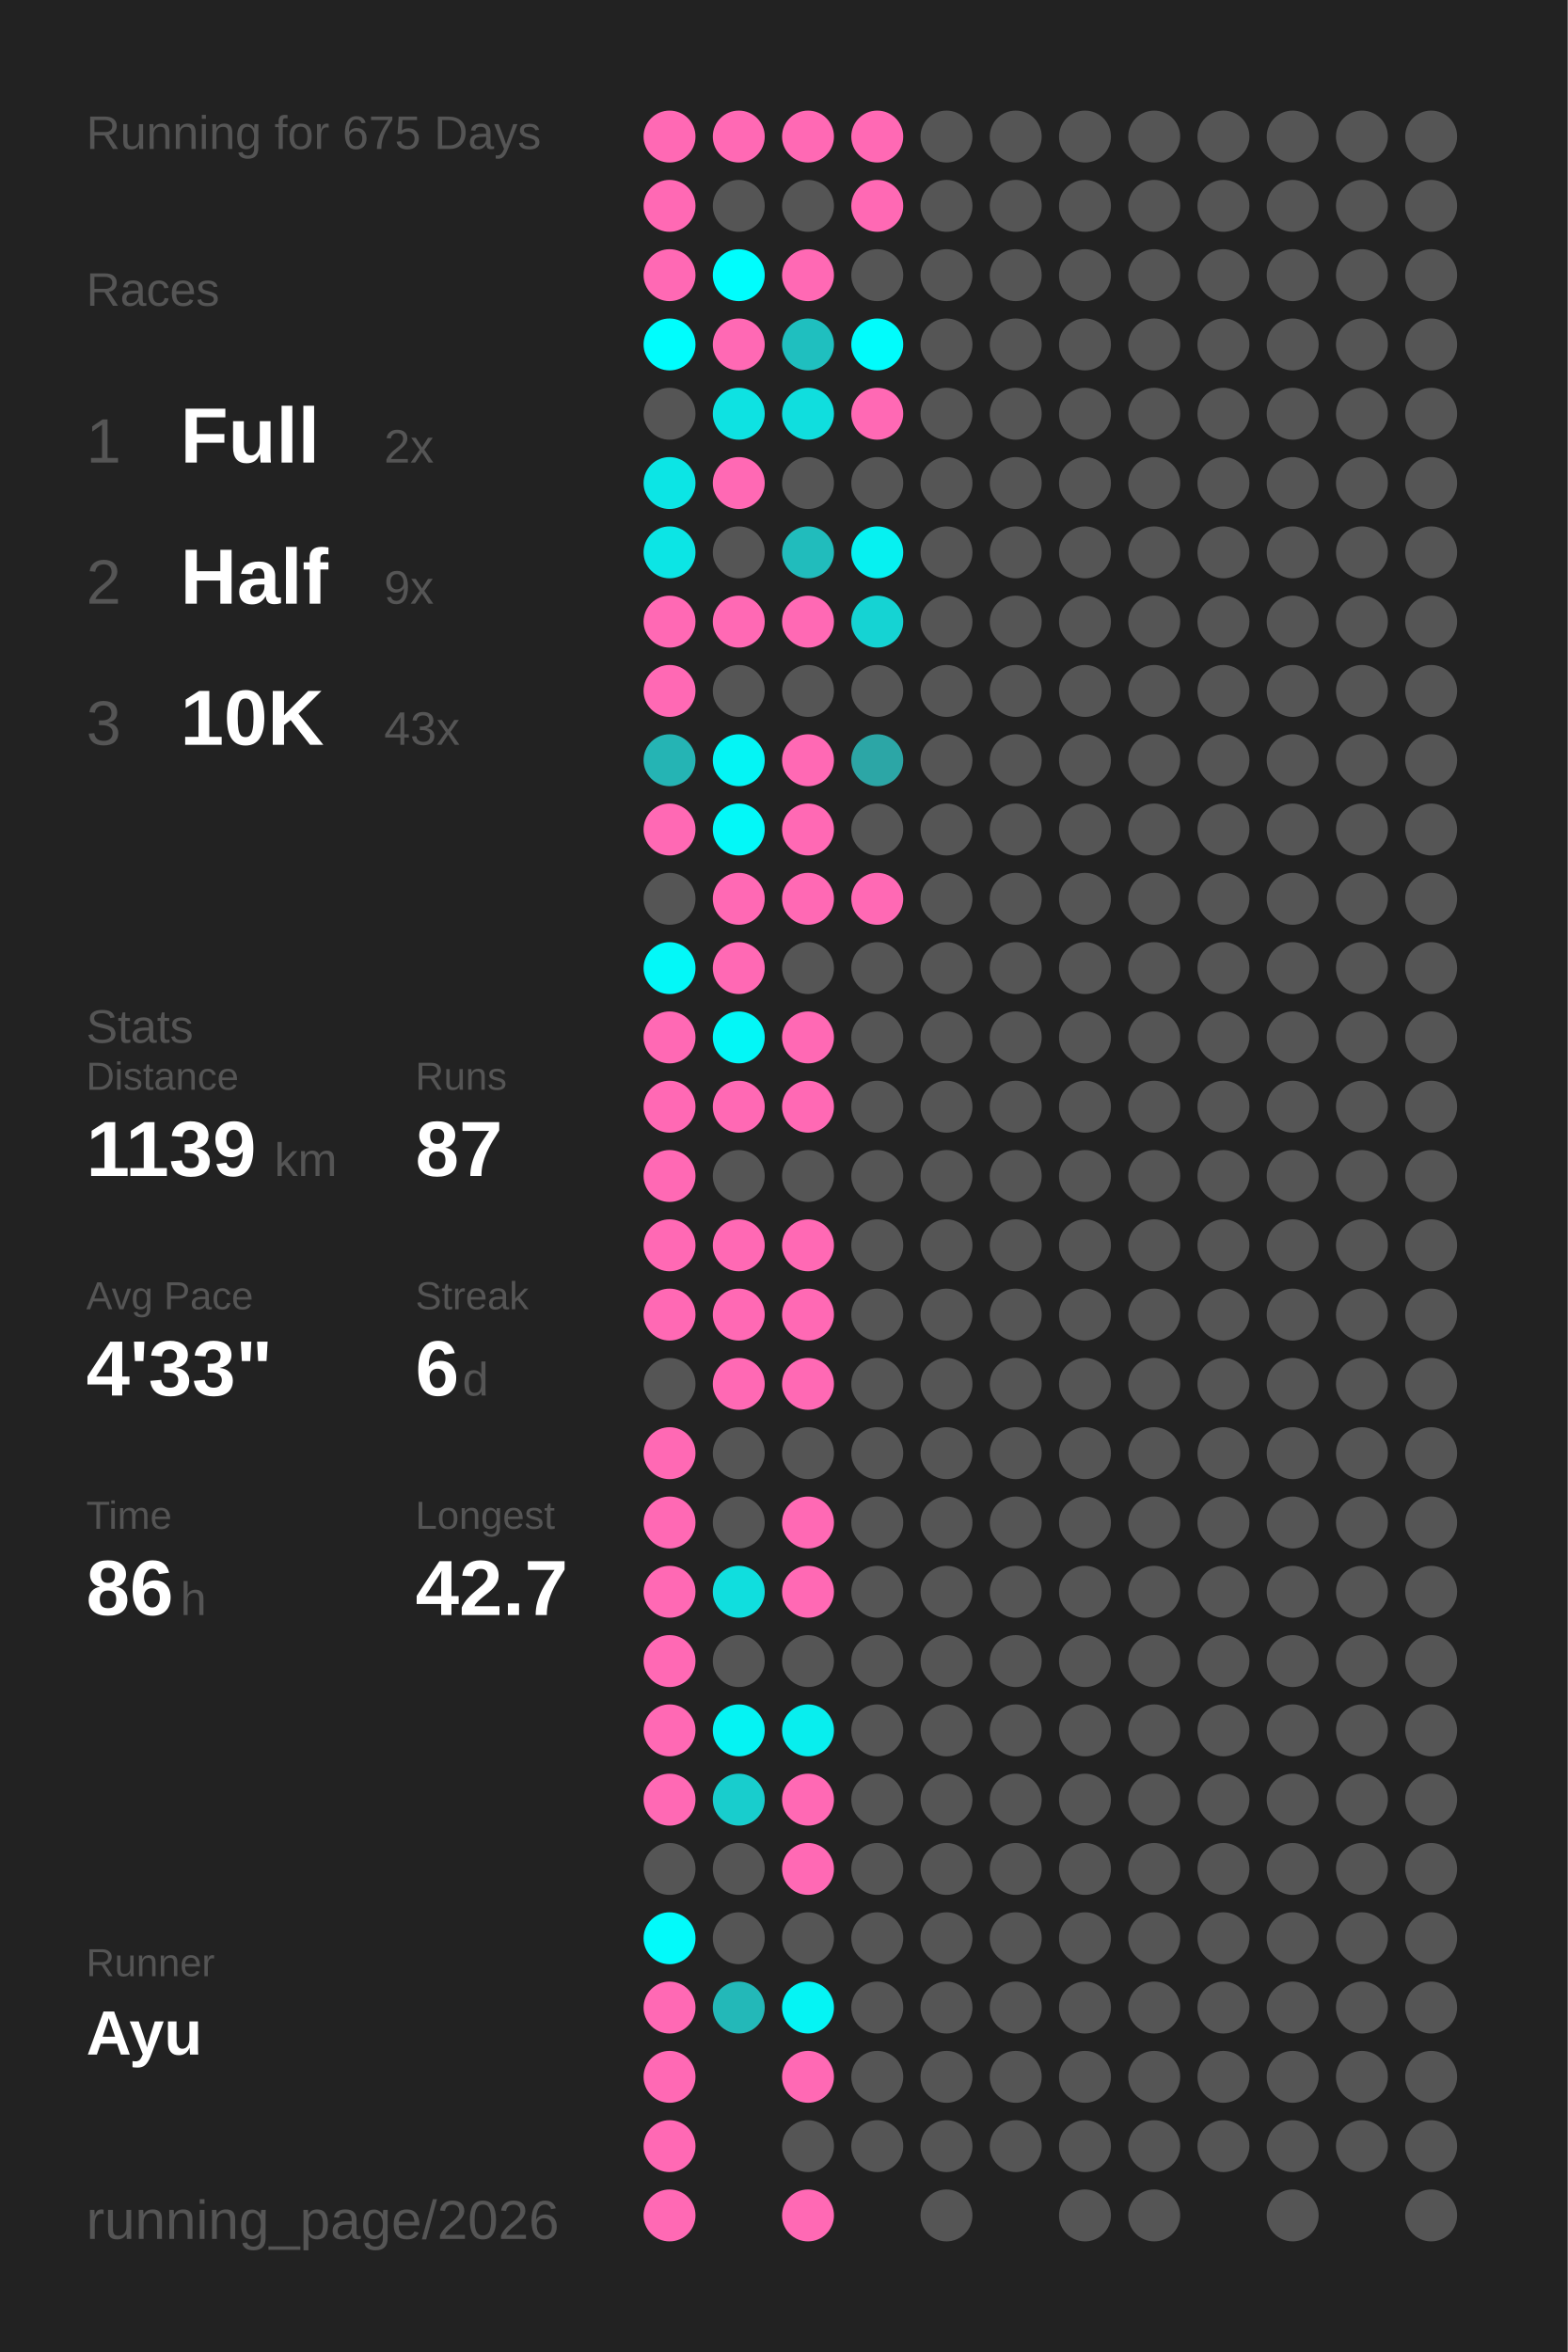
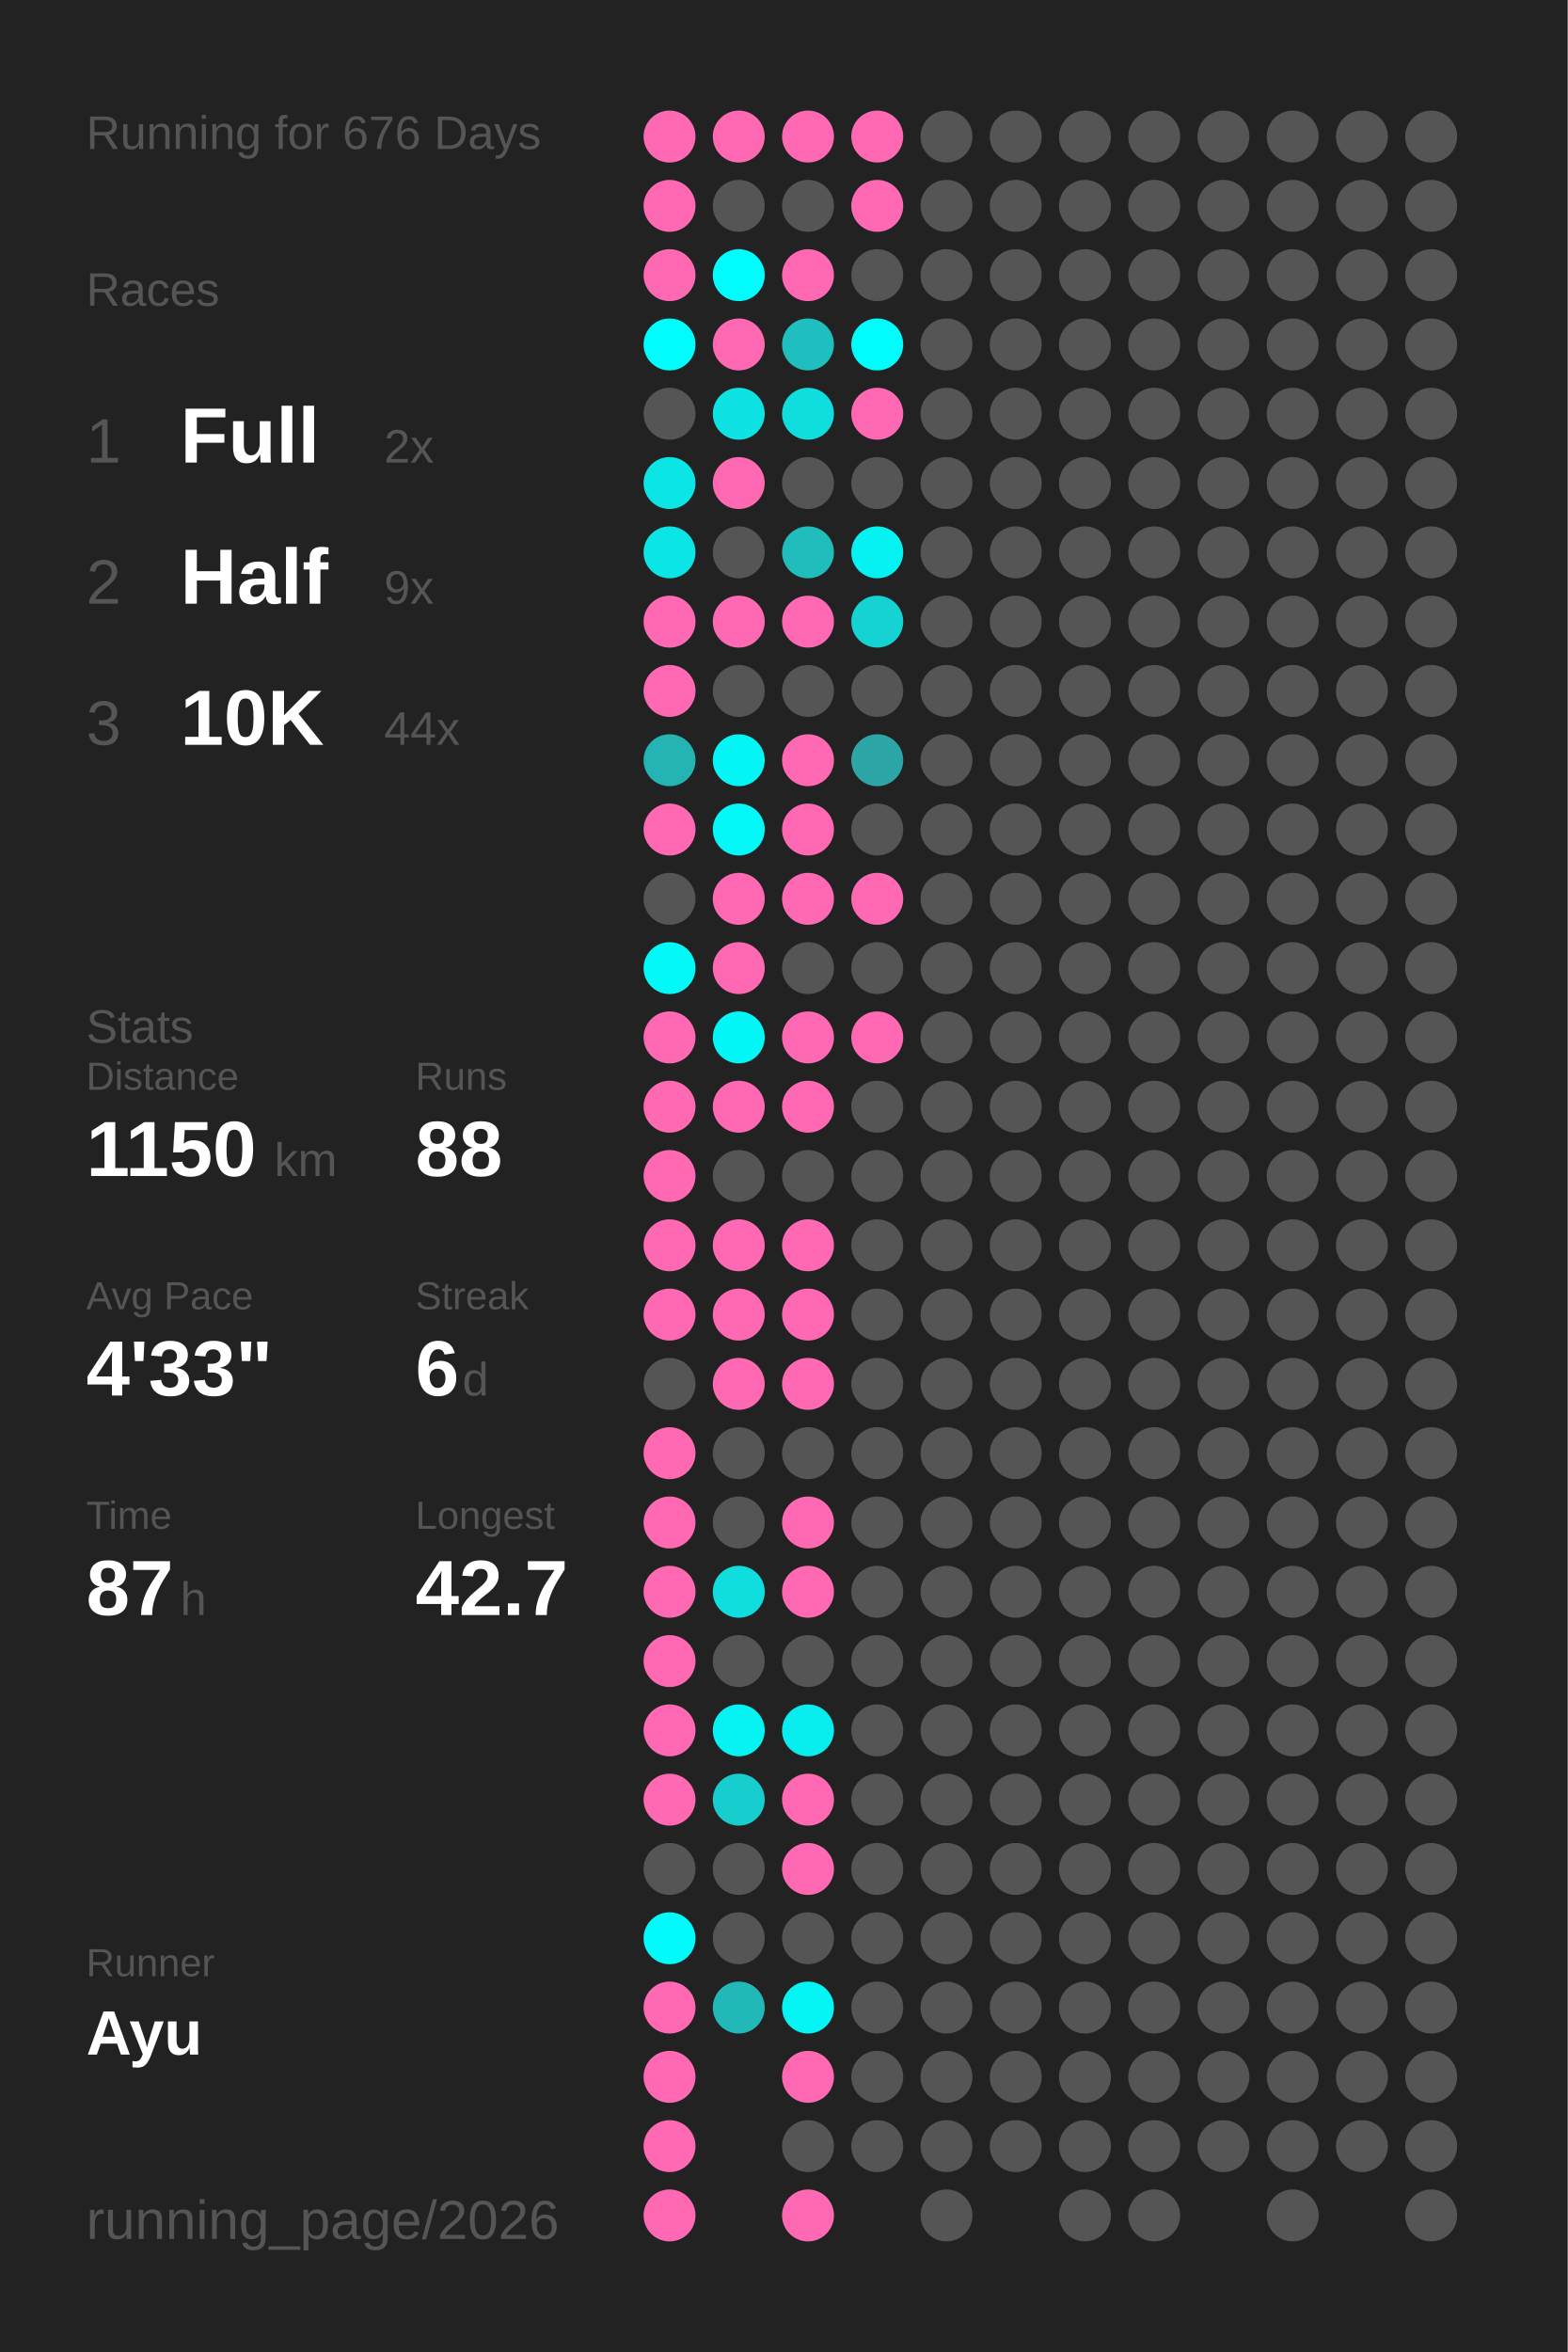
<svg xmlns="http://www.w3.org/2000/svg" baseProfile="full" height="300mm" version="1.1" viewBox="0,0,200,300" width="200mm">
  <defs />
  <rect fill="#222222" height="300" width="200" x="0" y="0" />
-   <text fill="#555555" style="font-size:6px; font-family:Arial;" x="11" y="19">Running for 675 Days</text>
+   <text fill="#555555" style="font-size:6px; font-family:Arial;" x="11" y="19">Running for 676 Days</text>
  <text fill="#555555" style="font-size:6px; font-family:Arial;" x="11" y="39">Races</text>
  <text fill="#555555" style="font-size:8px; font-family:Arial;" x="11" y="59">1</text>
  <text fill="#FFFFFF" style="font-size:10px; font-family:Arial; font-weight:bold;" x="23" y="59">Full</text>
  <text fill="#555555" style="font-size:6px; font-family:Arial;" x="49" y="59">2x</text>
  <text fill="#555555" style="font-size:8px; font-family:Arial;" x="11" y="77">2</text>
  <text fill="#FFFFFF" style="font-size:10px; font-family:Arial; font-weight:bold;" x="23" y="77">Half</text>
  <text fill="#555555" style="font-size:6px; font-family:Arial;" x="49" y="77">9x</text>
  <text fill="#555555" style="font-size:8px; font-family:Arial;" x="11" y="95">3</text>
  <text fill="#FFFFFF" style="font-size:10px; font-family:Arial; font-weight:bold;" x="23" y="95">10K</text>
-   <text fill="#555555" style="font-size:6px; font-family:Arial;" x="49" y="95">43x</text>
+   <text fill="#555555" style="font-size:6px; font-family:Arial;" x="49" y="95">44x</text>
  <text fill="#555555" style="font-size:6px; font-family:Arial;" x="11" y="133">Stats</text>
  <text fill="#555555" style="font-size:5px; font-family:Arial;" x="11" y="139">Distance</text>
-   <text fill="#FFFFFF" style="font-size:10px; font-family:Arial; font-weight:bold;" x="11" y="150">1139</text>
+   <text fill="#FFFFFF" style="font-size:10px; font-family:Arial; font-weight:bold;" x="11" y="150">1150</text>
  <text fill="#555555" style="font-size:6px; font-family:Arial;" x="35" y="150">km</text>
  <text fill="#555555" style="font-size:5px; font-family:Arial;" x="53" y="139">Runs</text>
-   <text fill="#FFFFFF" style="font-size:10px; font-family:Arial; font-weight:bold;" x="53" y="150">87</text>
+   <text fill="#FFFFFF" style="font-size:10px; font-family:Arial; font-weight:bold;" x="53" y="150">88</text>
  <text fill="#555555" style="font-size:5px; font-family:Arial;" x="11" y="167">Avg Pace</text>
  <text fill="#FFFFFF" style="font-size:10px; font-family:Arial; font-weight:bold;" x="11" y="178">4'33"</text>
  <text fill="#555555" style="font-size:5px; font-family:Arial;" x="53" y="167">Streak</text>
  <text fill="#FFFFFF" style="font-size:10px; font-family:Arial; font-weight:bold;" x="53" y="178">6</text>
  <text fill="#555555" style="font-size:6px; font-family:Arial;" x="59" y="178">d</text>
  <text fill="#555555" style="font-size:5px; font-family:Arial;" x="11" y="195">Time</text>
-   <text fill="#FFFFFF" style="font-size:10px; font-family:Arial; font-weight:bold;" x="11" y="206">86</text>
+   <text fill="#FFFFFF" style="font-size:10px; font-family:Arial; font-weight:bold;" x="11" y="206">87</text>
  <text fill="#555555" style="font-size:6px; font-family:Arial;" x="23" y="206">h</text>
  <text fill="#555555" style="font-size:5px; font-family:Arial;" x="53" y="195">Longest</text>
  <text fill="#FFFFFF" style="font-size:10px; font-family:Arial; font-weight:bold;" x="53" y="206">42.7</text>
  <text fill="#555555" style="font-size:5px; font-family:Arial;" x="11" y="252.065">Runner</text>
  <text fill="#FFFFFF" style="font-size:8px; font-family:Arial; font-weight:bold;" x="11" y="262.065">Ayu</text>
  <text fill="#555555" style="font-size:7px; font-family:Arial;" x="11" y="285.581">running_page/2026</text>
  <circle cx="85.417" cy="17.419" fill="#ff69b4" r="3.312" />
  <circle cx="85.417" cy="26.258" fill="#ff69b4" r="3.312" />
  <circle cx="85.417" cy="35.097" fill="#ff69b4" r="3.312" />
  <circle cx="85.417" cy="43.935" fill="#00fdfd" r="3.312" />
  <circle cx="85.417" cy="52.774" fill="#555555" r="3.312" />
  <circle cx="85.417" cy="61.613" fill="#0ce5e5" r="3.312" />
  <circle cx="85.417" cy="70.452" fill="#0ce5e5" r="3.312" />
  <circle cx="85.417" cy="79.29" fill="#ff69b4" r="3.312" />
  <circle cx="85.417" cy="88.129" fill="#ff69b4" r="3.312" />
  <circle cx="85.417" cy="96.968" fill="#25b4b4" r="3.312" />
  <circle cx="85.417" cy="105.806" fill="#ff69b4" r="3.312" />
  <circle cx="85.417" cy="114.645" fill="#555555" r="3.312" />
  <circle cx="85.417" cy="123.484" fill="#03f8f8" r="3.312" />
  <circle cx="85.417" cy="132.323" fill="#ff69b4" r="3.312" />
  <circle cx="85.417" cy="141.161" fill="#ff69b4" r="3.312" />
  <circle cx="85.417" cy="150" fill="#ff69b4" r="3.312" />
  <circle cx="85.417" cy="158.839" fill="#ff69b4" r="3.312" />
  <circle cx="85.417" cy="167.677" fill="#ff69b4" r="3.312" />
  <circle cx="85.417" cy="176.516" fill="#555555" r="3.312" />
  <circle cx="85.417" cy="185.355" fill="#ff69b4" r="3.312" />
  <circle cx="85.417" cy="194.194" fill="#ff69b4" r="3.312" />
  <circle cx="85.417" cy="203.032" fill="#ff69b4" r="3.312" />
  <circle cx="85.417" cy="211.871" fill="#ff69b4" r="3.312" />
  <circle cx="85.417" cy="220.71" fill="#ff69b4" r="3.312" />
  <circle cx="85.417" cy="229.548" fill="#ff69b4" r="3.312" />
  <circle cx="85.417" cy="238.387" fill="#555555" r="3.312" />
  <circle cx="85.417" cy="247.226" fill="#02fafa" r="3.312" />
  <circle cx="85.417" cy="256.065" fill="#ff69b4" r="3.312" />
  <circle cx="85.417" cy="264.903" fill="#ff69b4" r="3.312" />
  <circle cx="85.417" cy="273.742" fill="#ff69b4" r="3.312" />
  <circle cx="85.417" cy="282.581" fill="#ff69b4" r="3.312" />
  <circle cx="94.25" cy="17.419" fill="#ff69b4" r="3.312" />
  <circle cx="94.25" cy="26.258" fill="#555555" r="3.312" />
  <circle cx="94.25" cy="35.097" fill="#00fdfd" r="3.312" />
  <circle cx="94.25" cy="43.935" fill="#ff69b4" r="3.312" />
  <circle cx="94.25" cy="52.774" fill="#0ee2e2" r="3.312" />
  <circle cx="94.25" cy="61.613" fill="#ff69b4" r="3.312" />
  <circle cx="94.25" cy="70.452" fill="#555555" r="3.312" />
  <circle cx="94.25" cy="79.29" fill="#ff69b4" r="3.312" />
  <circle cx="94.25" cy="88.129" fill="#555555" r="3.312" />
  <circle cx="94.25" cy="96.968" fill="#04f5f5" r="3.312" />
  <circle cx="94.25" cy="105.806" fill="#03f8f8" r="3.312" />
  <circle cx="94.25" cy="114.645" fill="#ff69b4" r="3.312" />
  <circle cx="94.25" cy="123.484" fill="#ff69b4" r="3.312" />
  <circle cx="94.25" cy="132.323" fill="#03f7f7" r="3.312" />
  <circle cx="94.25" cy="141.161" fill="#ff69b4" r="3.312" />
  <circle cx="94.25" cy="150" fill="#555555" r="3.312" />
  <circle cx="94.25" cy="158.839" fill="#ff69b4" r="3.312" />
  <circle cx="94.25" cy="167.677" fill="#ff69b4" r="3.312" />
  <circle cx="94.25" cy="176.516" fill="#ff69b4" r="3.312" />
  <circle cx="94.25" cy="185.355" fill="#555555" r="3.312" />
  <circle cx="94.25" cy="194.194" fill="#555555" r="3.312" />
  <circle cx="94.25" cy="203.032" fill="#10dede" r="3.312" />
  <circle cx="94.25" cy="211.871" fill="#555555" r="3.312" />
  <circle cx="94.25" cy="220.71" fill="#05f3f3" r="3.312" />
  <circle cx="94.25" cy="229.548" fill="#18cdcd" r="3.312" />
  <circle cx="94.25" cy="238.387" fill="#555555" r="3.312" />
  <circle cx="94.25" cy="247.226" fill="#555555" r="3.312" />
  <circle cx="94.25" cy="256.065" fill="#23b8b8" r="3.312" />
  <circle cx="103.083" cy="17.419" fill="#ff69b4" r="3.312" />
  <circle cx="103.083" cy="26.258" fill="#555555" r="3.312" />
  <circle cx="103.083" cy="35.097" fill="#ff69b4" r="3.312" />
  <circle cx="103.083" cy="43.935" fill="#1fbfbf" r="3.312" />
  <circle cx="103.083" cy="52.774" fill="#10dede" r="3.312" />
  <circle cx="103.083" cy="61.613" fill="#555555" r="3.312" />
  <circle cx="103.083" cy="70.452" fill="#21bcbc" r="3.312" />
  <circle cx="103.083" cy="79.29" fill="#ff69b4" r="3.312" />
  <circle cx="103.083" cy="88.129" fill="#555555" r="3.312" />
  <circle cx="103.083" cy="96.968" fill="#ff69b4" r="3.312" />
  <circle cx="103.083" cy="105.806" fill="#ff69b4" r="3.312" />
  <circle cx="103.083" cy="114.645" fill="#ff69b4" r="3.312" />
  <circle cx="103.083" cy="123.484" fill="#555555" r="3.312" />
  <circle cx="103.083" cy="132.323" fill="#ff69b4" r="3.312" />
  <circle cx="103.083" cy="141.161" fill="#ff69b4" r="3.312" />
  <circle cx="103.083" cy="150" fill="#555555" r="3.312" />
  <circle cx="103.083" cy="158.839" fill="#ff69b4" r="3.312" />
  <circle cx="103.083" cy="167.677" fill="#ff69b4" r="3.312" />
  <circle cx="103.083" cy="176.516" fill="#ff69b4" r="3.312" />
  <circle cx="103.083" cy="185.355" fill="#555555" r="3.312" />
  <circle cx="103.083" cy="194.194" fill="#ff69b4" r="3.312" />
  <circle cx="103.083" cy="203.032" fill="#ff69b4" r="3.312" />
  <circle cx="103.083" cy="211.871" fill="#555555" r="3.312" />
  <circle cx="103.083" cy="220.71" fill="#08eeee" r="3.312" />
  <circle cx="103.083" cy="229.548" fill="#ff69b4" r="3.312" />
  <circle cx="103.083" cy="238.387" fill="#ff69b4" r="3.312" />
  <circle cx="103.083" cy="247.226" fill="#555555" r="3.312" />
  <circle cx="103.083" cy="256.065" fill="#05f4f4" r="3.312" />
  <circle cx="103.083" cy="264.903" fill="#ff69b4" r="3.312" />
  <circle cx="103.083" cy="273.742" fill="#555555" r="3.312" />
  <circle cx="103.083" cy="282.581" fill="#ff69b4" r="3.312" />
  <circle cx="111.917" cy="17.419" fill="#ff69b4" r="3.312" />
  <circle cx="111.917" cy="26.258" fill="#ff69b4" r="3.312" />
  <circle cx="111.917" cy="35.097" fill="#555555" r="3.312" />
  <circle cx="111.917" cy="43.935" fill="#01fcfc" r="3.312" />
  <circle cx="111.917" cy="52.774" fill="#ff69b4" r="3.312" />
  <circle cx="111.917" cy="61.613" fill="#555555" r="3.312" />
  <circle cx="111.917" cy="70.452" fill="#06f1f1" r="3.312" />
  <circle cx="111.917" cy="79.29" fill="#15d3d3" r="3.312" />
  <circle cx="111.917" cy="88.129" fill="#555555" r="3.312" />
  <circle cx="111.917" cy="96.968" fill="#2ca6a6" r="3.312" />
  <circle cx="111.917" cy="105.806" fill="#555555" r="3.312" />
  <circle cx="111.917" cy="114.645" fill="#ff69b4" r="3.312" />
  <circle cx="111.917" cy="123.484" fill="#555555" r="3.312" />
-   <circle cx="111.917" cy="132.323" fill="#555555" r="3.312" />
+   <circle cx="111.917" cy="132.323" fill="#ff69b4" r="3.312" />
  <circle cx="111.917" cy="141.161" fill="#555555" r="3.312" />
  <circle cx="111.917" cy="150" fill="#555555" r="3.312" />
  <circle cx="111.917" cy="158.839" fill="#555555" r="3.312" />
  <circle cx="111.917" cy="167.677" fill="#555555" r="3.312" />
  <circle cx="111.917" cy="176.516" fill="#555555" r="3.312" />
  <circle cx="111.917" cy="185.355" fill="#555555" r="3.312" />
  <circle cx="111.917" cy="194.194" fill="#555555" r="3.312" />
  <circle cx="111.917" cy="203.032" fill="#555555" r="3.312" />
  <circle cx="111.917" cy="211.871" fill="#555555" r="3.312" />
  <circle cx="111.917" cy="220.71" fill="#555555" r="3.312" />
  <circle cx="111.917" cy="229.548" fill="#555555" r="3.312" />
  <circle cx="111.917" cy="238.387" fill="#555555" r="3.312" />
  <circle cx="111.917" cy="247.226" fill="#555555" r="3.312" />
  <circle cx="111.917" cy="256.065" fill="#555555" r="3.312" />
  <circle cx="111.917" cy="264.903" fill="#555555" r="3.312" />
  <circle cx="111.917" cy="273.742" fill="#555555" r="3.312" />
  <circle cx="120.75" cy="17.419" fill="#555555" r="3.312" />
  <circle cx="120.75" cy="26.258" fill="#555555" r="3.312" />
  <circle cx="120.75" cy="35.097" fill="#555555" r="3.312" />
  <circle cx="120.75" cy="43.935" fill="#555555" r="3.312" />
  <circle cx="120.75" cy="52.774" fill="#555555" r="3.312" />
  <circle cx="120.75" cy="61.613" fill="#555555" r="3.312" />
  <circle cx="120.75" cy="70.452" fill="#555555" r="3.312" />
  <circle cx="120.75" cy="79.29" fill="#555555" r="3.312" />
  <circle cx="120.75" cy="88.129" fill="#555555" r="3.312" />
  <circle cx="120.75" cy="96.968" fill="#555555" r="3.312" />
  <circle cx="120.75" cy="105.806" fill="#555555" r="3.312" />
  <circle cx="120.75" cy="114.645" fill="#555555" r="3.312" />
  <circle cx="120.75" cy="123.484" fill="#555555" r="3.312" />
  <circle cx="120.75" cy="132.323" fill="#555555" r="3.312" />
  <circle cx="120.75" cy="141.161" fill="#555555" r="3.312" />
  <circle cx="120.75" cy="150" fill="#555555" r="3.312" />
  <circle cx="120.75" cy="158.839" fill="#555555" r="3.312" />
  <circle cx="120.75" cy="167.677" fill="#555555" r="3.312" />
  <circle cx="120.75" cy="176.516" fill="#555555" r="3.312" />
  <circle cx="120.75" cy="185.355" fill="#555555" r="3.312" />
  <circle cx="120.75" cy="194.194" fill="#555555" r="3.312" />
  <circle cx="120.75" cy="203.032" fill="#555555" r="3.312" />
  <circle cx="120.75" cy="211.871" fill="#555555" r="3.312" />
  <circle cx="120.75" cy="220.71" fill="#555555" r="3.312" />
  <circle cx="120.75" cy="229.548" fill="#555555" r="3.312" />
  <circle cx="120.75" cy="238.387" fill="#555555" r="3.312" />
  <circle cx="120.75" cy="247.226" fill="#555555" r="3.312" />
  <circle cx="120.75" cy="256.065" fill="#555555" r="3.312" />
  <circle cx="120.75" cy="264.903" fill="#555555" r="3.312" />
  <circle cx="120.75" cy="273.742" fill="#555555" r="3.312" />
  <circle cx="120.75" cy="282.581" fill="#555555" r="3.312" />
  <circle cx="129.583" cy="17.419" fill="#555555" r="3.312" />
  <circle cx="129.583" cy="26.258" fill="#555555" r="3.312" />
  <circle cx="129.583" cy="35.097" fill="#555555" r="3.312" />
  <circle cx="129.583" cy="43.935" fill="#555555" r="3.312" />
  <circle cx="129.583" cy="52.774" fill="#555555" r="3.312" />
  <circle cx="129.583" cy="61.613" fill="#555555" r="3.312" />
  <circle cx="129.583" cy="70.452" fill="#555555" r="3.312" />
  <circle cx="129.583" cy="79.29" fill="#555555" r="3.312" />
  <circle cx="129.583" cy="88.129" fill="#555555" r="3.312" />
  <circle cx="129.583" cy="96.968" fill="#555555" r="3.312" />
  <circle cx="129.583" cy="105.806" fill="#555555" r="3.312" />
  <circle cx="129.583" cy="114.645" fill="#555555" r="3.312" />
  <circle cx="129.583" cy="123.484" fill="#555555" r="3.312" />
  <circle cx="129.583" cy="132.323" fill="#555555" r="3.312" />
  <circle cx="129.583" cy="141.161" fill="#555555" r="3.312" />
  <circle cx="129.583" cy="150" fill="#555555" r="3.312" />
  <circle cx="129.583" cy="158.839" fill="#555555" r="3.312" />
  <circle cx="129.583" cy="167.677" fill="#555555" r="3.312" />
  <circle cx="129.583" cy="176.516" fill="#555555" r="3.312" />
  <circle cx="129.583" cy="185.355" fill="#555555" r="3.312" />
  <circle cx="129.583" cy="194.194" fill="#555555" r="3.312" />
  <circle cx="129.583" cy="203.032" fill="#555555" r="3.312" />
  <circle cx="129.583" cy="211.871" fill="#555555" r="3.312" />
  <circle cx="129.583" cy="220.71" fill="#555555" r="3.312" />
  <circle cx="129.583" cy="229.548" fill="#555555" r="3.312" />
  <circle cx="129.583" cy="238.387" fill="#555555" r="3.312" />
  <circle cx="129.583" cy="247.226" fill="#555555" r="3.312" />
  <circle cx="129.583" cy="256.065" fill="#555555" r="3.312" />
  <circle cx="129.583" cy="264.903" fill="#555555" r="3.312" />
  <circle cx="129.583" cy="273.742" fill="#555555" r="3.312" />
  <circle cx="138.417" cy="17.419" fill="#555555" r="3.312" />
  <circle cx="138.417" cy="26.258" fill="#555555" r="3.312" />
  <circle cx="138.417" cy="35.097" fill="#555555" r="3.312" />
  <circle cx="138.417" cy="43.935" fill="#555555" r="3.312" />
  <circle cx="138.417" cy="52.774" fill="#555555" r="3.312" />
  <circle cx="138.417" cy="61.613" fill="#555555" r="3.312" />
  <circle cx="138.417" cy="70.452" fill="#555555" r="3.312" />
  <circle cx="138.417" cy="79.29" fill="#555555" r="3.312" />
  <circle cx="138.417" cy="88.129" fill="#555555" r="3.312" />
  <circle cx="138.417" cy="96.968" fill="#555555" r="3.312" />
  <circle cx="138.417" cy="105.806" fill="#555555" r="3.312" />
  <circle cx="138.417" cy="114.645" fill="#555555" r="3.312" />
  <circle cx="138.417" cy="123.484" fill="#555555" r="3.312" />
  <circle cx="138.417" cy="132.323" fill="#555555" r="3.312" />
  <circle cx="138.417" cy="141.161" fill="#555555" r="3.312" />
  <circle cx="138.417" cy="150" fill="#555555" r="3.312" />
  <circle cx="138.417" cy="158.839" fill="#555555" r="3.312" />
  <circle cx="138.417" cy="167.677" fill="#555555" r="3.312" />
  <circle cx="138.417" cy="176.516" fill="#555555" r="3.312" />
  <circle cx="138.417" cy="185.355" fill="#555555" r="3.312" />
  <circle cx="138.417" cy="194.194" fill="#555555" r="3.312" />
  <circle cx="138.417" cy="203.032" fill="#555555" r="3.312" />
  <circle cx="138.417" cy="211.871" fill="#555555" r="3.312" />
  <circle cx="138.417" cy="220.71" fill="#555555" r="3.312" />
  <circle cx="138.417" cy="229.548" fill="#555555" r="3.312" />
  <circle cx="138.417" cy="238.387" fill="#555555" r="3.312" />
  <circle cx="138.417" cy="247.226" fill="#555555" r="3.312" />
  <circle cx="138.417" cy="256.065" fill="#555555" r="3.312" />
  <circle cx="138.417" cy="264.903" fill="#555555" r="3.312" />
  <circle cx="138.417" cy="273.742" fill="#555555" r="3.312" />
  <circle cx="138.417" cy="282.581" fill="#555555" r="3.312" />
  <circle cx="147.25" cy="17.419" fill="#555555" r="3.312" />
  <circle cx="147.25" cy="26.258" fill="#555555" r="3.312" />
  <circle cx="147.25" cy="35.097" fill="#555555" r="3.312" />
  <circle cx="147.25" cy="43.935" fill="#555555" r="3.312" />
  <circle cx="147.25" cy="52.774" fill="#555555" r="3.312" />
  <circle cx="147.25" cy="61.613" fill="#555555" r="3.312" />
  <circle cx="147.25" cy="70.452" fill="#555555" r="3.312" />
  <circle cx="147.25" cy="79.29" fill="#555555" r="3.312" />
  <circle cx="147.25" cy="88.129" fill="#555555" r="3.312" />
  <circle cx="147.25" cy="96.968" fill="#555555" r="3.312" />
  <circle cx="147.25" cy="105.806" fill="#555555" r="3.312" />
  <circle cx="147.25" cy="114.645" fill="#555555" r="3.312" />
  <circle cx="147.25" cy="123.484" fill="#555555" r="3.312" />
  <circle cx="147.25" cy="132.323" fill="#555555" r="3.312" />
  <circle cx="147.25" cy="141.161" fill="#555555" r="3.312" />
  <circle cx="147.25" cy="150" fill="#555555" r="3.312" />
  <circle cx="147.25" cy="158.839" fill="#555555" r="3.312" />
  <circle cx="147.25" cy="167.677" fill="#555555" r="3.312" />
  <circle cx="147.25" cy="176.516" fill="#555555" r="3.312" />
  <circle cx="147.25" cy="185.355" fill="#555555" r="3.312" />
  <circle cx="147.25" cy="194.194" fill="#555555" r="3.312" />
  <circle cx="147.25" cy="203.032" fill="#555555" r="3.312" />
  <circle cx="147.25" cy="211.871" fill="#555555" r="3.312" />
  <circle cx="147.25" cy="220.71" fill="#555555" r="3.312" />
  <circle cx="147.25" cy="229.548" fill="#555555" r="3.312" />
  <circle cx="147.25" cy="238.387" fill="#555555" r="3.312" />
  <circle cx="147.25" cy="247.226" fill="#555555" r="3.312" />
  <circle cx="147.25" cy="256.065" fill="#555555" r="3.312" />
  <circle cx="147.25" cy="264.903" fill="#555555" r="3.312" />
  <circle cx="147.25" cy="273.742" fill="#555555" r="3.312" />
  <circle cx="147.25" cy="282.581" fill="#555555" r="3.312" />
  <circle cx="156.083" cy="17.419" fill="#555555" r="3.312" />
  <circle cx="156.083" cy="26.258" fill="#555555" r="3.312" />
  <circle cx="156.083" cy="35.097" fill="#555555" r="3.312" />
  <circle cx="156.083" cy="43.935" fill="#555555" r="3.312" />
  <circle cx="156.083" cy="52.774" fill="#555555" r="3.312" />
  <circle cx="156.083" cy="61.613" fill="#555555" r="3.312" />
  <circle cx="156.083" cy="70.452" fill="#555555" r="3.312" />
  <circle cx="156.083" cy="79.29" fill="#555555" r="3.312" />
  <circle cx="156.083" cy="88.129" fill="#555555" r="3.312" />
  <circle cx="156.083" cy="96.968" fill="#555555" r="3.312" />
  <circle cx="156.083" cy="105.806" fill="#555555" r="3.312" />
  <circle cx="156.083" cy="114.645" fill="#555555" r="3.312" />
  <circle cx="156.083" cy="123.484" fill="#555555" r="3.312" />
  <circle cx="156.083" cy="132.323" fill="#555555" r="3.312" />
  <circle cx="156.083" cy="141.161" fill="#555555" r="3.312" />
  <circle cx="156.083" cy="150" fill="#555555" r="3.312" />
  <circle cx="156.083" cy="158.839" fill="#555555" r="3.312" />
  <circle cx="156.083" cy="167.677" fill="#555555" r="3.312" />
  <circle cx="156.083" cy="176.516" fill="#555555" r="3.312" />
  <circle cx="156.083" cy="185.355" fill="#555555" r="3.312" />
  <circle cx="156.083" cy="194.194" fill="#555555" r="3.312" />
  <circle cx="156.083" cy="203.032" fill="#555555" r="3.312" />
  <circle cx="156.083" cy="211.871" fill="#555555" r="3.312" />
  <circle cx="156.083" cy="220.71" fill="#555555" r="3.312" />
  <circle cx="156.083" cy="229.548" fill="#555555" r="3.312" />
  <circle cx="156.083" cy="238.387" fill="#555555" r="3.312" />
  <circle cx="156.083" cy="247.226" fill="#555555" r="3.312" />
  <circle cx="156.083" cy="256.065" fill="#555555" r="3.312" />
  <circle cx="156.083" cy="264.903" fill="#555555" r="3.312" />
  <circle cx="156.083" cy="273.742" fill="#555555" r="3.312" />
  <circle cx="164.917" cy="17.419" fill="#555555" r="3.312" />
  <circle cx="164.917" cy="26.258" fill="#555555" r="3.312" />
  <circle cx="164.917" cy="35.097" fill="#555555" r="3.312" />
  <circle cx="164.917" cy="43.935" fill="#555555" r="3.312" />
  <circle cx="164.917" cy="52.774" fill="#555555" r="3.312" />
  <circle cx="164.917" cy="61.613" fill="#555555" r="3.312" />
  <circle cx="164.917" cy="70.452" fill="#555555" r="3.312" />
  <circle cx="164.917" cy="79.29" fill="#555555" r="3.312" />
  <circle cx="164.917" cy="88.129" fill="#555555" r="3.312" />
  <circle cx="164.917" cy="96.968" fill="#555555" r="3.312" />
  <circle cx="164.917" cy="105.806" fill="#555555" r="3.312" />
  <circle cx="164.917" cy="114.645" fill="#555555" r="3.312" />
  <circle cx="164.917" cy="123.484" fill="#555555" r="3.312" />
  <circle cx="164.917" cy="132.323" fill="#555555" r="3.312" />
  <circle cx="164.917" cy="141.161" fill="#555555" r="3.312" />
  <circle cx="164.917" cy="150" fill="#555555" r="3.312" />
  <circle cx="164.917" cy="158.839" fill="#555555" r="3.312" />
  <circle cx="164.917" cy="167.677" fill="#555555" r="3.312" />
  <circle cx="164.917" cy="176.516" fill="#555555" r="3.312" />
  <circle cx="164.917" cy="185.355" fill="#555555" r="3.312" />
  <circle cx="164.917" cy="194.194" fill="#555555" r="3.312" />
  <circle cx="164.917" cy="203.032" fill="#555555" r="3.312" />
  <circle cx="164.917" cy="211.871" fill="#555555" r="3.312" />
  <circle cx="164.917" cy="220.71" fill="#555555" r="3.312" />
  <circle cx="164.917" cy="229.548" fill="#555555" r="3.312" />
  <circle cx="164.917" cy="238.387" fill="#555555" r="3.312" />
  <circle cx="164.917" cy="247.226" fill="#555555" r="3.312" />
  <circle cx="164.917" cy="256.065" fill="#555555" r="3.312" />
  <circle cx="164.917" cy="264.903" fill="#555555" r="3.312" />
  <circle cx="164.917" cy="273.742" fill="#555555" r="3.312" />
  <circle cx="164.917" cy="282.581" fill="#555555" r="3.312" />
  <circle cx="173.75" cy="17.419" fill="#555555" r="3.312" />
  <circle cx="173.75" cy="26.258" fill="#555555" r="3.312" />
  <circle cx="173.75" cy="35.097" fill="#555555" r="3.312" />
  <circle cx="173.75" cy="43.935" fill="#555555" r="3.312" />
  <circle cx="173.75" cy="52.774" fill="#555555" r="3.312" />
  <circle cx="173.75" cy="61.613" fill="#555555" r="3.312" />
  <circle cx="173.75" cy="70.452" fill="#555555" r="3.312" />
  <circle cx="173.75" cy="79.29" fill="#555555" r="3.312" />
  <circle cx="173.75" cy="88.129" fill="#555555" r="3.312" />
  <circle cx="173.75" cy="96.968" fill="#555555" r="3.312" />
  <circle cx="173.75" cy="105.806" fill="#555555" r="3.312" />
  <circle cx="173.75" cy="114.645" fill="#555555" r="3.312" />
  <circle cx="173.75" cy="123.484" fill="#555555" r="3.312" />
  <circle cx="173.75" cy="132.323" fill="#555555" r="3.312" />
  <circle cx="173.75" cy="141.161" fill="#555555" r="3.312" />
  <circle cx="173.75" cy="150" fill="#555555" r="3.312" />
  <circle cx="173.75" cy="158.839" fill="#555555" r="3.312" />
  <circle cx="173.75" cy="167.677" fill="#555555" r="3.312" />
  <circle cx="173.75" cy="176.516" fill="#555555" r="3.312" />
  <circle cx="173.75" cy="185.355" fill="#555555" r="3.312" />
  <circle cx="173.75" cy="194.194" fill="#555555" r="3.312" />
  <circle cx="173.75" cy="203.032" fill="#555555" r="3.312" />
  <circle cx="173.75" cy="211.871" fill="#555555" r="3.312" />
  <circle cx="173.75" cy="220.71" fill="#555555" r="3.312" />
  <circle cx="173.75" cy="229.548" fill="#555555" r="3.312" />
  <circle cx="173.75" cy="238.387" fill="#555555" r="3.312" />
  <circle cx="173.75" cy="247.226" fill="#555555" r="3.312" />
  <circle cx="173.75" cy="256.065" fill="#555555" r="3.312" />
  <circle cx="173.75" cy="264.903" fill="#555555" r="3.312" />
  <circle cx="173.75" cy="273.742" fill="#555555" r="3.312" />
  <circle cx="182.583" cy="17.419" fill="#555555" r="3.312" />
  <circle cx="182.583" cy="26.258" fill="#555555" r="3.312" />
  <circle cx="182.583" cy="35.097" fill="#555555" r="3.312" />
  <circle cx="182.583" cy="43.935" fill="#555555" r="3.312" />
  <circle cx="182.583" cy="52.774" fill="#555555" r="3.312" />
  <circle cx="182.583" cy="61.613" fill="#555555" r="3.312" />
  <circle cx="182.583" cy="70.452" fill="#555555" r="3.312" />
  <circle cx="182.583" cy="79.29" fill="#555555" r="3.312" />
  <circle cx="182.583" cy="88.129" fill="#555555" r="3.312" />
  <circle cx="182.583" cy="96.968" fill="#555555" r="3.312" />
  <circle cx="182.583" cy="105.806" fill="#555555" r="3.312" />
  <circle cx="182.583" cy="114.645" fill="#555555" r="3.312" />
  <circle cx="182.583" cy="123.484" fill="#555555" r="3.312" />
  <circle cx="182.583" cy="132.323" fill="#555555" r="3.312" />
  <circle cx="182.583" cy="141.161" fill="#555555" r="3.312" />
  <circle cx="182.583" cy="150" fill="#555555" r="3.312" />
  <circle cx="182.583" cy="158.839" fill="#555555" r="3.312" />
  <circle cx="182.583" cy="167.677" fill="#555555" r="3.312" />
  <circle cx="182.583" cy="176.516" fill="#555555" r="3.312" />
  <circle cx="182.583" cy="185.355" fill="#555555" r="3.312" />
  <circle cx="182.583" cy="194.194" fill="#555555" r="3.312" />
  <circle cx="182.583" cy="203.032" fill="#555555" r="3.312" />
  <circle cx="182.583" cy="211.871" fill="#555555" r="3.312" />
  <circle cx="182.583" cy="220.71" fill="#555555" r="3.312" />
  <circle cx="182.583" cy="229.548" fill="#555555" r="3.312" />
  <circle cx="182.583" cy="238.387" fill="#555555" r="3.312" />
  <circle cx="182.583" cy="247.226" fill="#555555" r="3.312" />
  <circle cx="182.583" cy="256.065" fill="#555555" r="3.312" />
  <circle cx="182.583" cy="264.903" fill="#555555" r="3.312" />
  <circle cx="182.583" cy="273.742" fill="#555555" r="3.312" />
  <circle cx="182.583" cy="282.581" fill="#555555" r="3.312" />
</svg>
